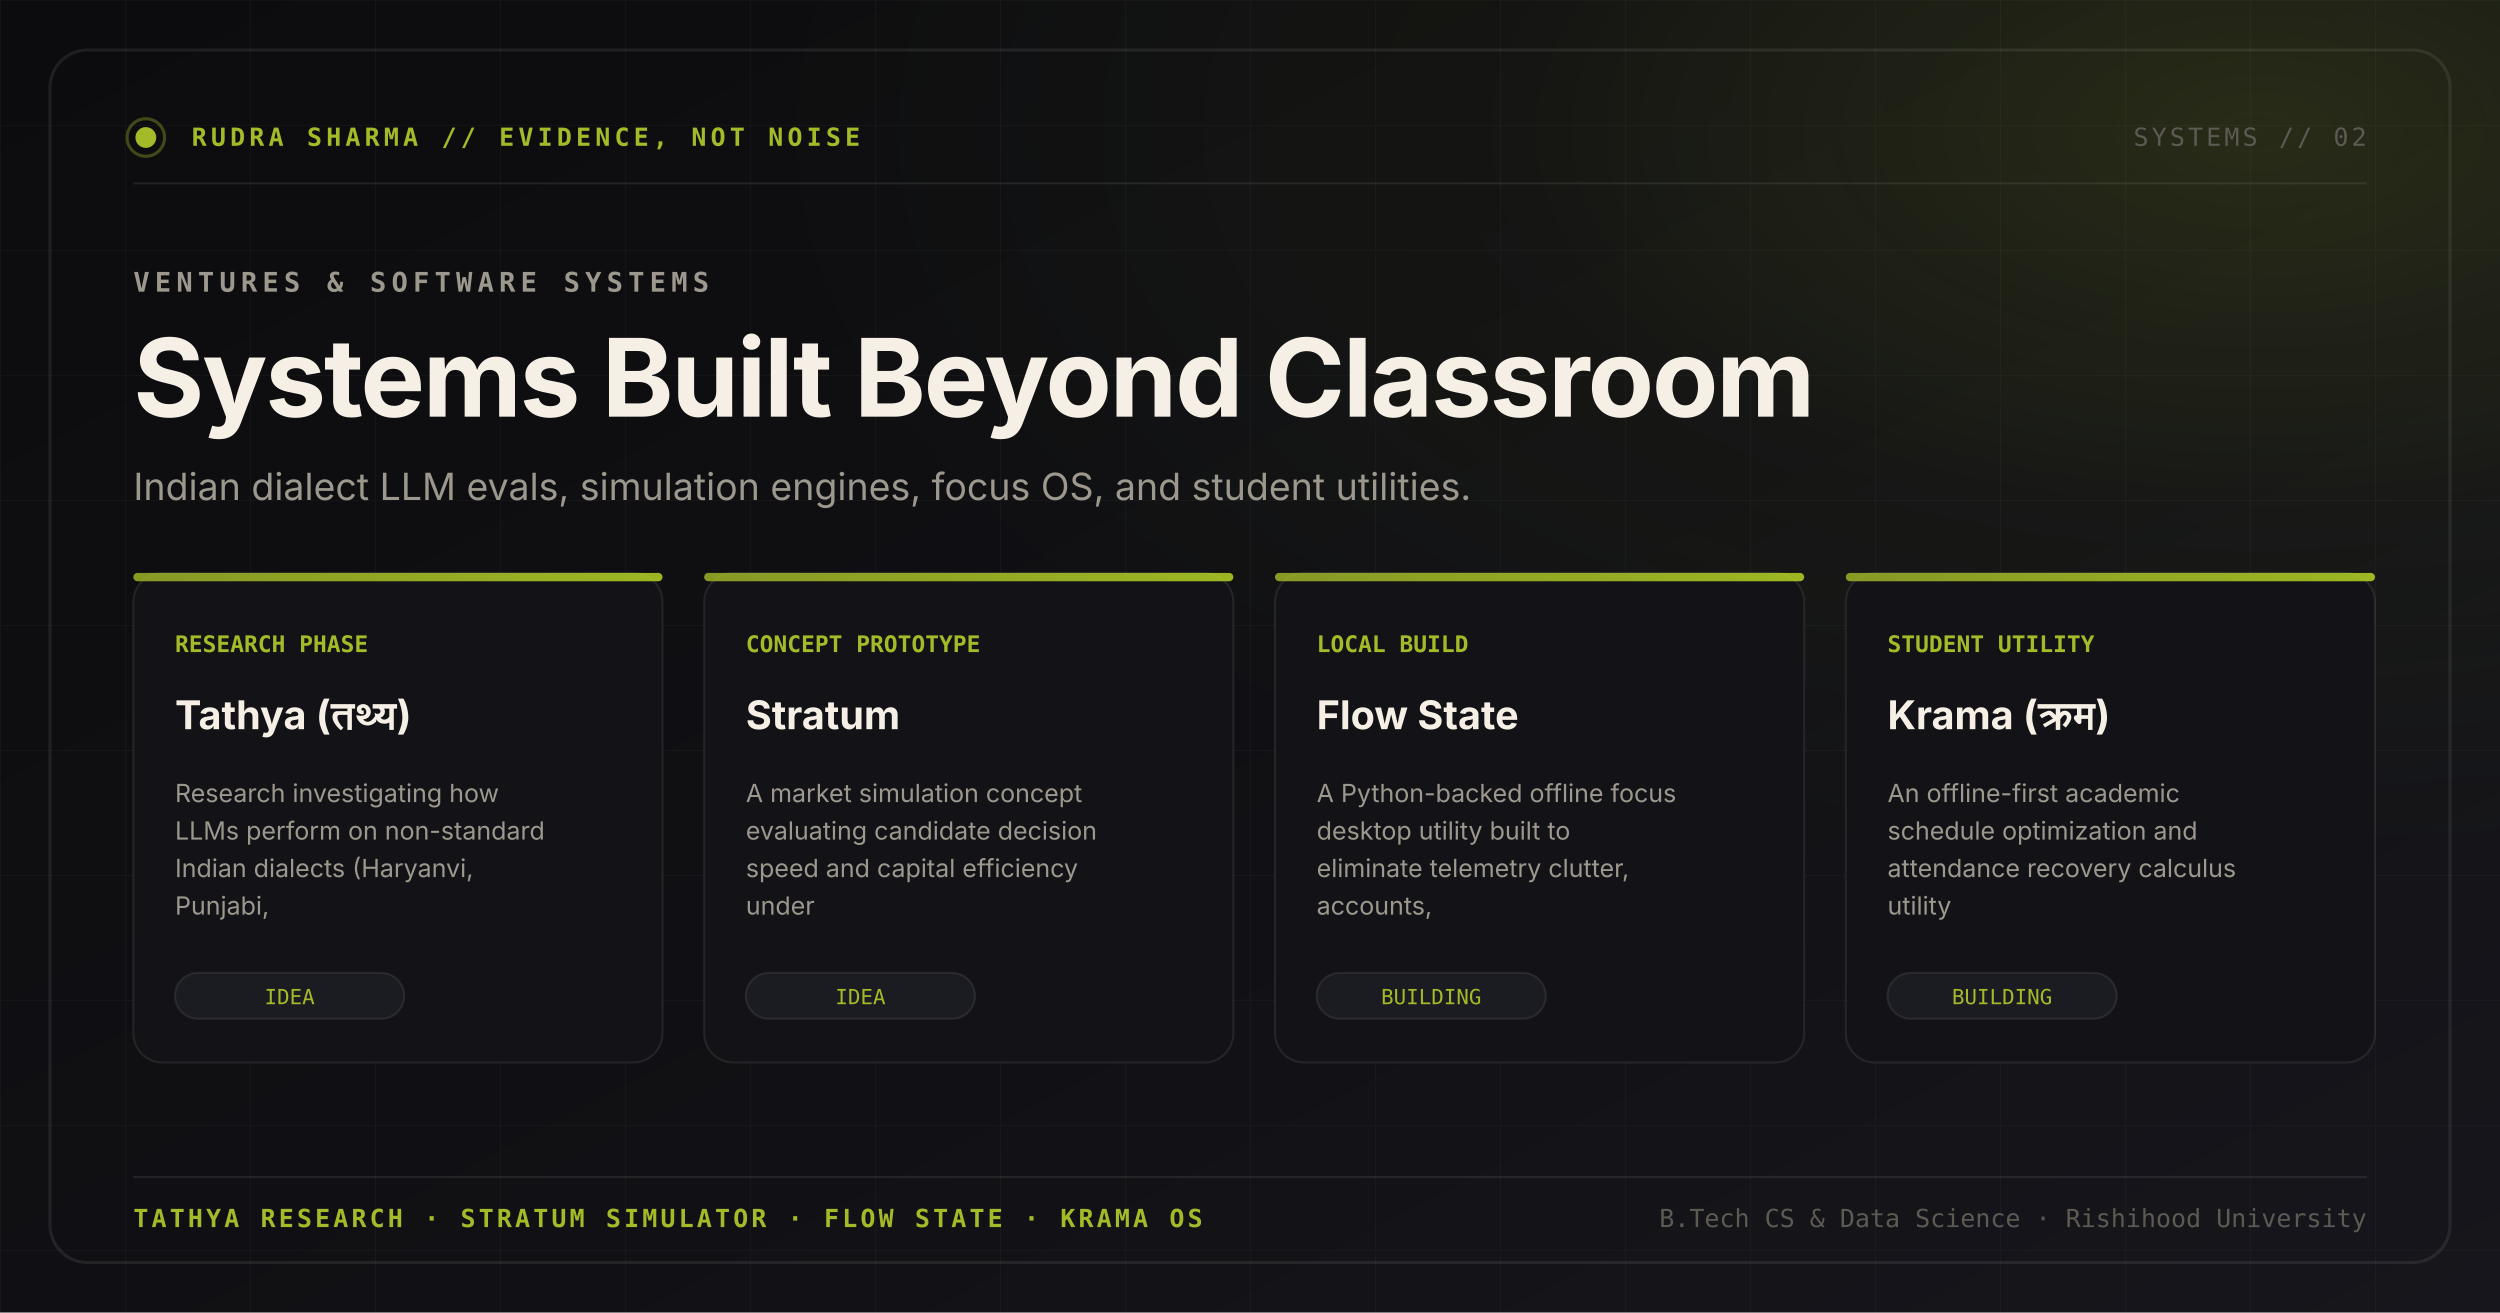
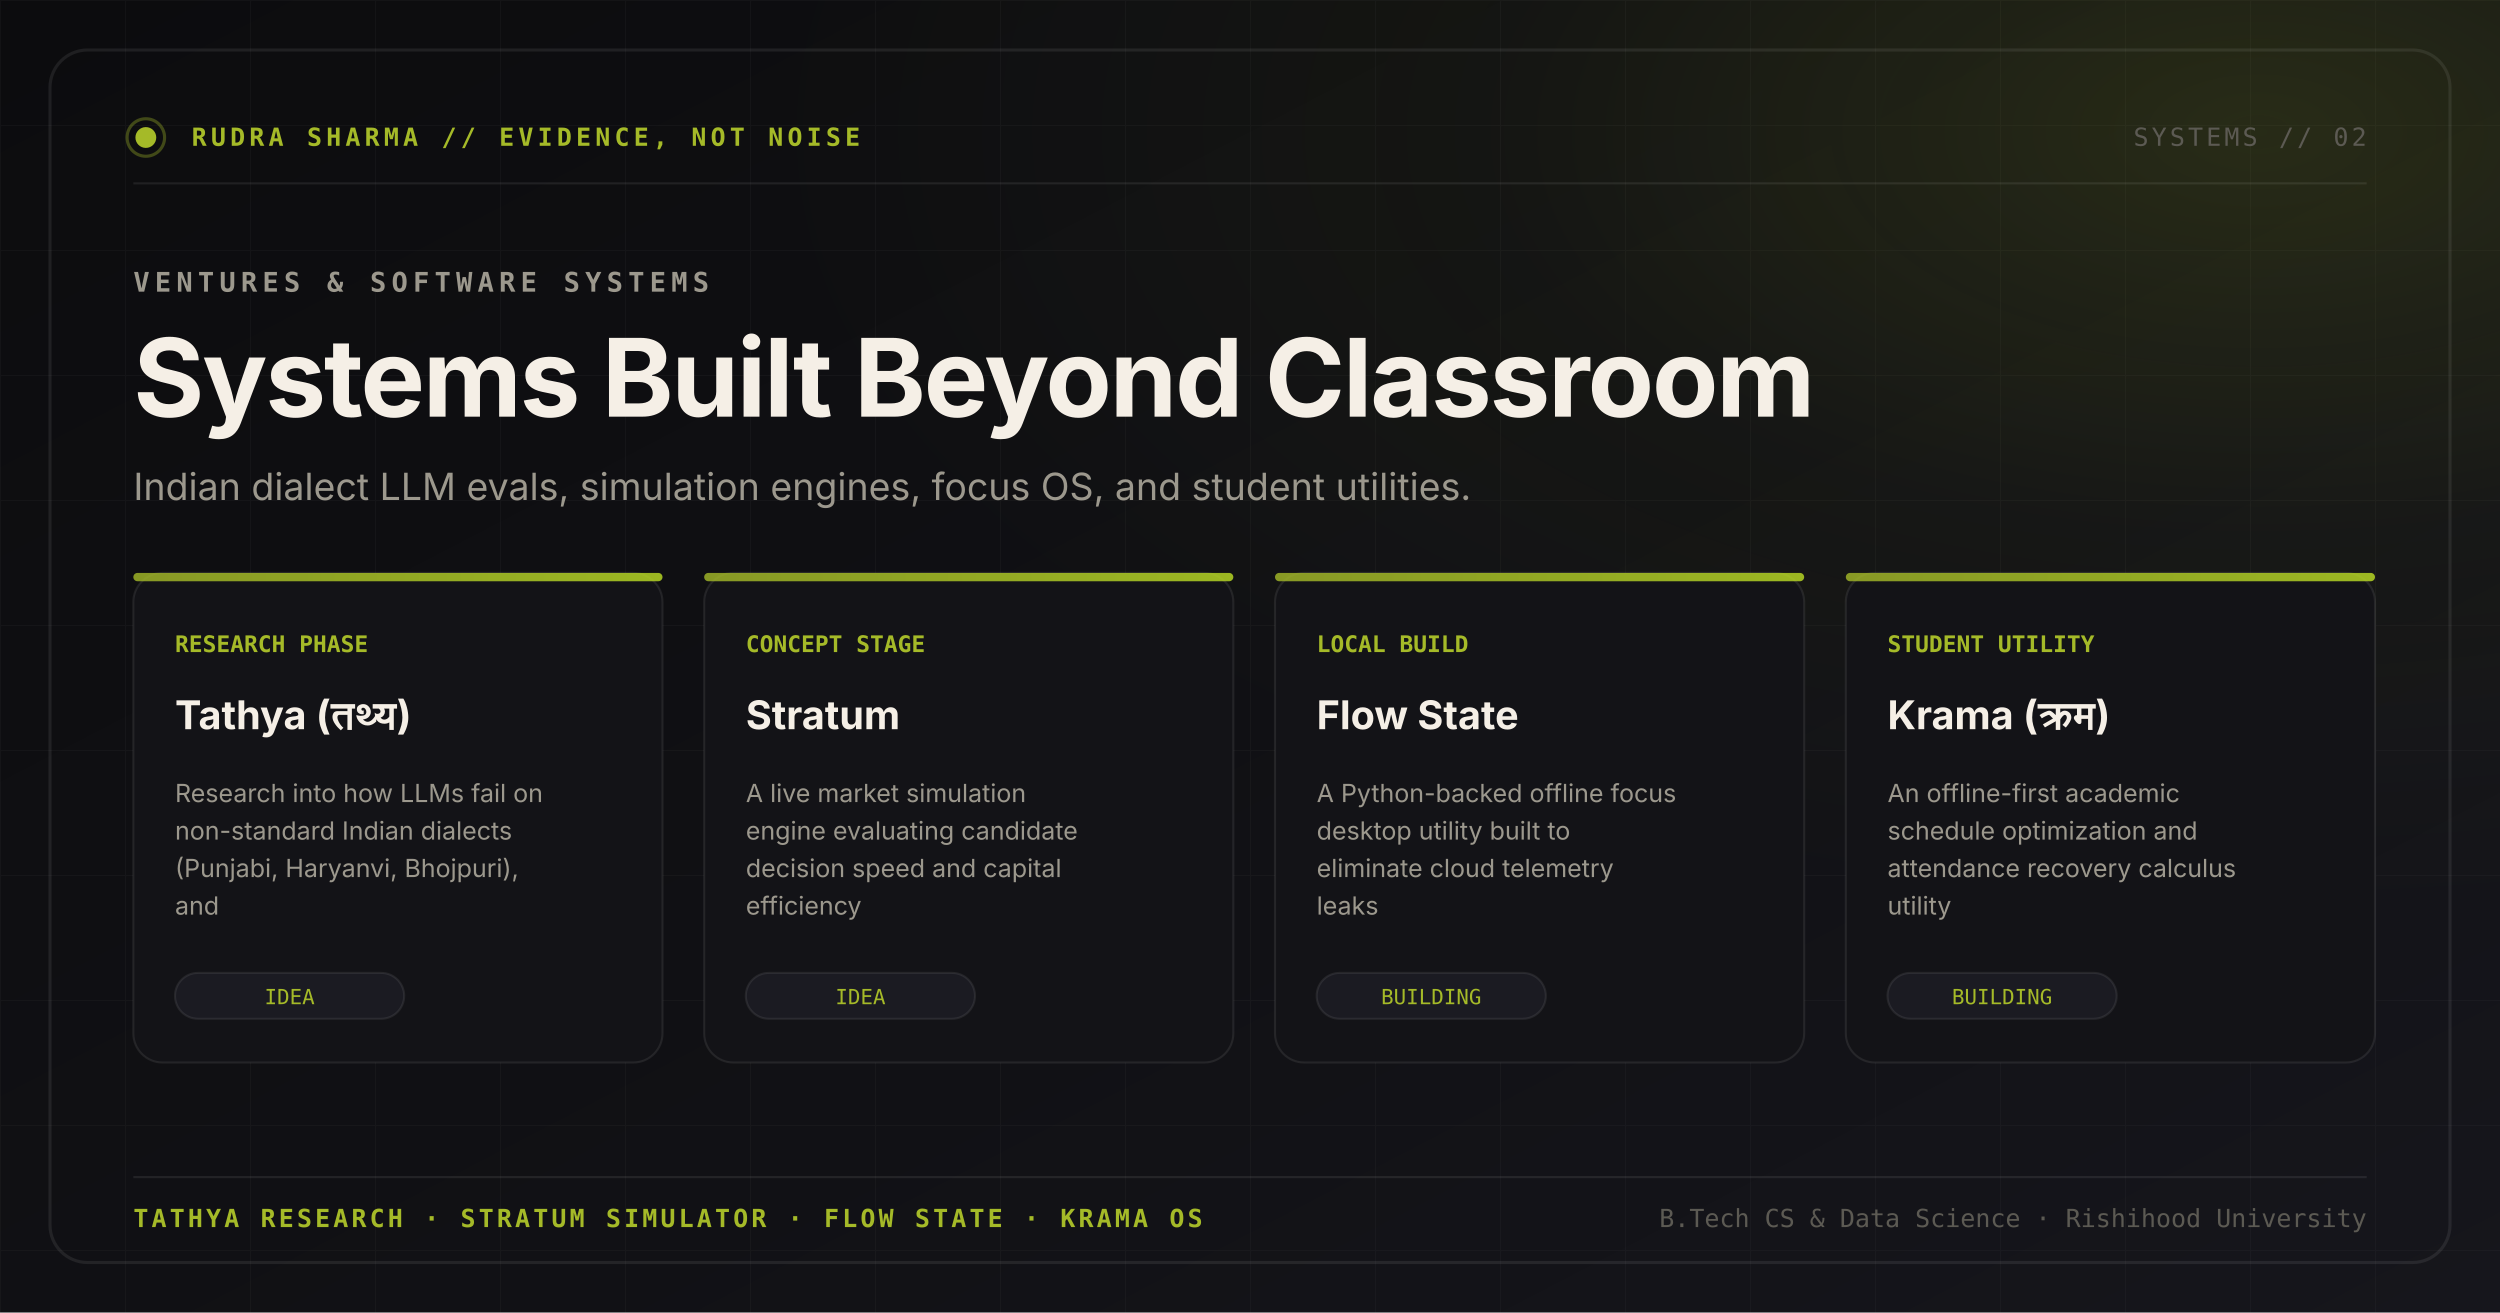
<svg xmlns="http://www.w3.org/2000/svg" viewBox="0 0 1200 630" width="1200" height="630">
  <defs>
    <linearGradient id="bgGrad" x1="0%" y1="0%" x2="100%" y2="100%">
      <stop offset="0%" stop-color="#0C0C0E" />
      <stop offset="60%" stop-color="#111115" />
      <stop offset="100%" stop-color="#16161C" />
    </linearGradient>
    <linearGradient id="accentGrad" x1="0%" y1="0%" x2="100%" y2="0%">
      <stop offset="0%" stop-color="#A5BA28" />
      <stop offset="100%" stop-color="#BEE024" />
    </linearGradient>
    <radialGradient id="cornerGlow" cx="90%" cy="10%" r="60%">
      <stop offset="0%" stop-color="#A5BA28" stop-opacity="0.16" />
      <stop offset="50%" stop-color="#A5BA28" stop-opacity="0.04" />
      <stop offset="100%" stop-color="#A5BA28" stop-opacity="0" />
    </radialGradient>
    <pattern id="tacticalGrid" width="60" height="60" patternUnits="userSpaceOnUse">
      <path d="M 60 0 L 0 0 0 60" fill="none" stroke="#FFFFFF" stroke-width="1" stroke-opacity="0.03" />
    </pattern>
    <style>
      .font-mono { font-family: 'JetBrains Mono', 'Menlo', 'Consolas', monospace; }
      .font-display { font-family: 'Syne', -apple-system, sans-serif; font-weight: 700; }
      .font-body { font-family: 'DM Sans', -apple-system, sans-serif; }
      .font-serif { font-family: 'Instrument Serif', Georgia, serif; font-style: italic; }
    </style>
  </defs>
  <rect width="1200" height="630" fill="url(#bgGrad)" />
  <rect width="1200" height="630" fill="url(#tacticalGrid)" />
  <rect width="1200" height="630" fill="url(#cornerGlow)" />
  <rect x="24" y="24" width="1152" height="582" rx="18" fill="none" stroke="#FFFFFF" stroke-opacity="0.08" stroke-width="1.5" />
  <g transform="translate(64, 60)">
    <circle cx="6" cy="6" r="5" fill="#A5BA28" />
    <circle cx="6" cy="6" r="9" fill="none" stroke="#A5BA28" stroke-opacity="0.35" stroke-width="1.5" />
    <text x="28" y="10" class="font-mono" font-size="12" font-weight="600" fill="#A5BA28" letter-spacing="2">
      RUDRA SHARMA // EVIDENCE, NOT NOISE
    </text>
    <text x="1072" y="10" text-anchor="end" class="font-mono" font-size="12" font-weight="500" fill="#5C5A53" letter-spacing="1.5">
      SYSTEMS // 02
    </text>
    <line x1="0" y1="28" x2="1072" y2="28" stroke="#FFFFFF" stroke-opacity="0.08" stroke-width="1" />
  </g>
  <g transform="translate(64, 120)">
    <text x="0" y="20" class="font-mono" font-size="13" font-weight="600" fill="#9C988D" letter-spacing="2.5">
      VENTURES &amp; SOFTWARE SYSTEMS
    </text>
    <text x="0" y="80" class="font-display" font-size="52" fill="#F5EFE6" letter-spacing="-1">
      Systems Built Beyond Classroom
    </text>
    <text x="0" y="120" class="font-body" font-size="18" fill="#9C988D" font-weight="400">
      Indian dialect LLM evals, simulation engines, focus OS, and student utilities.
    </text>
  </g>
  <g transform="translate(64, 275)">
    <g transform="translate(0, 0)">
      <rect width="254" height="235" rx="14" fill="#131317" stroke="#FFFFFF" stroke-opacity="0.08" stroke-width="1" />
      <rect x="0" y="0" width="254" height="4" fill="url(#accentGrad)" opacity="0.8" rx="2" />
      <text x="20" y="38" class="font-mono" font-size="11" font-weight="600" fill="#A5BA28">RESEARCH PHASE</text>
      <text x="20" y="75" class="font-display" font-size="19" fill="#F5EFE6">Tathya (तथ्य)</text>
      <text x="20" y="110" class="font-body" font-size="12" fill="#9C988D">
-         <tspan x="20" dy="0">Research investigating how</tspan>
-         <tspan x="20" dy="18">LLMs perform on non-standard</tspan>
-         <tspan x="20" dy="18">Indian dialects (Haryanvi,</tspan>
-         <tspan x="20" dy="18">Punjabi,</tspan>
+         <tspan x="20" dy="0">Research into how LLMs fail on</tspan>
+         <tspan x="20" dy="18">non-standard Indian dialects</tspan>
+         <tspan x="20" dy="18">(Punjabi, Haryanvi, Bhojpuri),</tspan>
+         <tspan x="20" dy="18">and</tspan>
      </text>
      <g transform="translate(20, 192)">
        <rect width="110" height="22" rx="11" fill="#1B1B22" stroke="#FFFFFF" stroke-opacity="0.08" stroke-width="1" />
        <text x="55" y="15" text-anchor="middle" class="font-mono" font-size="10" fill="#A5BA28">IDEA</text>
      </g>
    </g>
    <g transform="translate(274, 0)">
      <rect width="254" height="235" rx="14" fill="#131317" stroke="#FFFFFF" stroke-opacity="0.08" stroke-width="1" />
      <rect x="0" y="0" width="254" height="4" fill="url(#accentGrad)" opacity="0.8" rx="2" />
-       <text x="20" y="38" class="font-mono" font-size="11" font-weight="600" fill="#A5BA28">CONCEPT PROTOTYPE</text>
+       <text x="20" y="38" class="font-mono" font-size="11" font-weight="600" fill="#A5BA28">CONCEPT STAGE</text>
      <text x="20" y="75" class="font-display" font-size="19" fill="#F5EFE6">Stratum</text>
      <text x="20" y="110" class="font-body" font-size="12" fill="#9C988D">
-         <tspan x="20" dy="0">A market simulation concept</tspan>
-         <tspan x="20" dy="18">evaluating candidate decision</tspan>
-         <tspan x="20" dy="18">speed and capital efficiency</tspan>
-         <tspan x="20" dy="18">under</tspan>
+         <tspan x="20" dy="0">A live market simulation</tspan>
+         <tspan x="20" dy="18">engine evaluating candidate</tspan>
+         <tspan x="20" dy="18">decision speed and capital</tspan>
+         <tspan x="20" dy="18">efficiency</tspan>
      </text>
      <g transform="translate(20, 192)">
        <rect width="110" height="22" rx="11" fill="#1B1B22" stroke="#FFFFFF" stroke-opacity="0.08" stroke-width="1" />
        <text x="55" y="15" text-anchor="middle" class="font-mono" font-size="10" fill="#A5BA28">IDEA</text>
      </g>
    </g>
    <g transform="translate(548, 0)">
      <rect width="254" height="235" rx="14" fill="#131317" stroke="#FFFFFF" stroke-opacity="0.08" stroke-width="1" />
      <rect x="0" y="0" width="254" height="4" fill="url(#accentGrad)" opacity="0.8" rx="2" />
      <text x="20" y="38" class="font-mono" font-size="11" font-weight="600" fill="#A5BA28">LOCAL BUILD</text>
      <text x="20" y="75" class="font-display" font-size="19" fill="#F5EFE6">Flow State</text>
      <text x="20" y="110" class="font-body" font-size="12" fill="#9C988D">
        <tspan x="20" dy="0">A Python-backed offline focus</tspan>
        <tspan x="20" dy="18">desktop utility built to</tspan>
-         <tspan x="20" dy="18">eliminate telemetry clutter,</tspan>
-         <tspan x="20" dy="18">accounts,</tspan>
+         <tspan x="20" dy="18">eliminate cloud telemetry</tspan>
+         <tspan x="20" dy="18">leaks</tspan>
      </text>
      <g transform="translate(20, 192)">
        <rect width="110" height="22" rx="11" fill="#1B1B22" stroke="#FFFFFF" stroke-opacity="0.08" stroke-width="1" />
        <text x="55" y="15" text-anchor="middle" class="font-mono" font-size="10" fill="#A5BA28">BUILDING</text>
      </g>
    </g>
    <g transform="translate(822, 0)">
      <rect width="254" height="235" rx="14" fill="#131317" stroke="#FFFFFF" stroke-opacity="0.08" stroke-width="1" />
      <rect x="0" y="0" width="254" height="4" fill="url(#accentGrad)" opacity="0.8" rx="2" />
      <text x="20" y="38" class="font-mono" font-size="11" font-weight="600" fill="#A5BA28">STUDENT UTILITY</text>
      <text x="20" y="75" class="font-display" font-size="19" fill="#F5EFE6">Krama (क्रम)</text>
      <text x="20" y="110" class="font-body" font-size="12" fill="#9C988D">
        <tspan x="20" dy="0">An offline-first academic</tspan>
        <tspan x="20" dy="18">schedule optimization and</tspan>
        <tspan x="20" dy="18">attendance recovery calculus</tspan>
        <tspan x="20" dy="18">utility</tspan>
      </text>
      <g transform="translate(20, 192)">
        <rect width="110" height="22" rx="11" fill="#1B1B22" stroke="#FFFFFF" stroke-opacity="0.08" stroke-width="1" />
        <text x="55" y="15" text-anchor="middle" class="font-mono" font-size="10" fill="#A5BA28">BUILDING</text>
      </g>
    </g>
  </g>
  <g transform="translate(64, 565)">
    <line x1="0" y1="0" x2="1072" y2="0" stroke="#FFFFFF" stroke-opacity="0.08" stroke-width="1" />
    <text x="0" y="24" class="font-mono" font-size="12" font-weight="600" fill="#A5BA28" letter-spacing="1.5">
      TATHYA RESEARCH · STRATUM SIMULATOR · FLOW STATE · KRAMA OS
    </text>
    <text x="1072" y="24" text-anchor="end" class="font-mono" font-size="12" fill="#5C5A53">
      B.Tech CS &amp; Data Science · Rishihood University
    </text>
  </g>
</svg>
